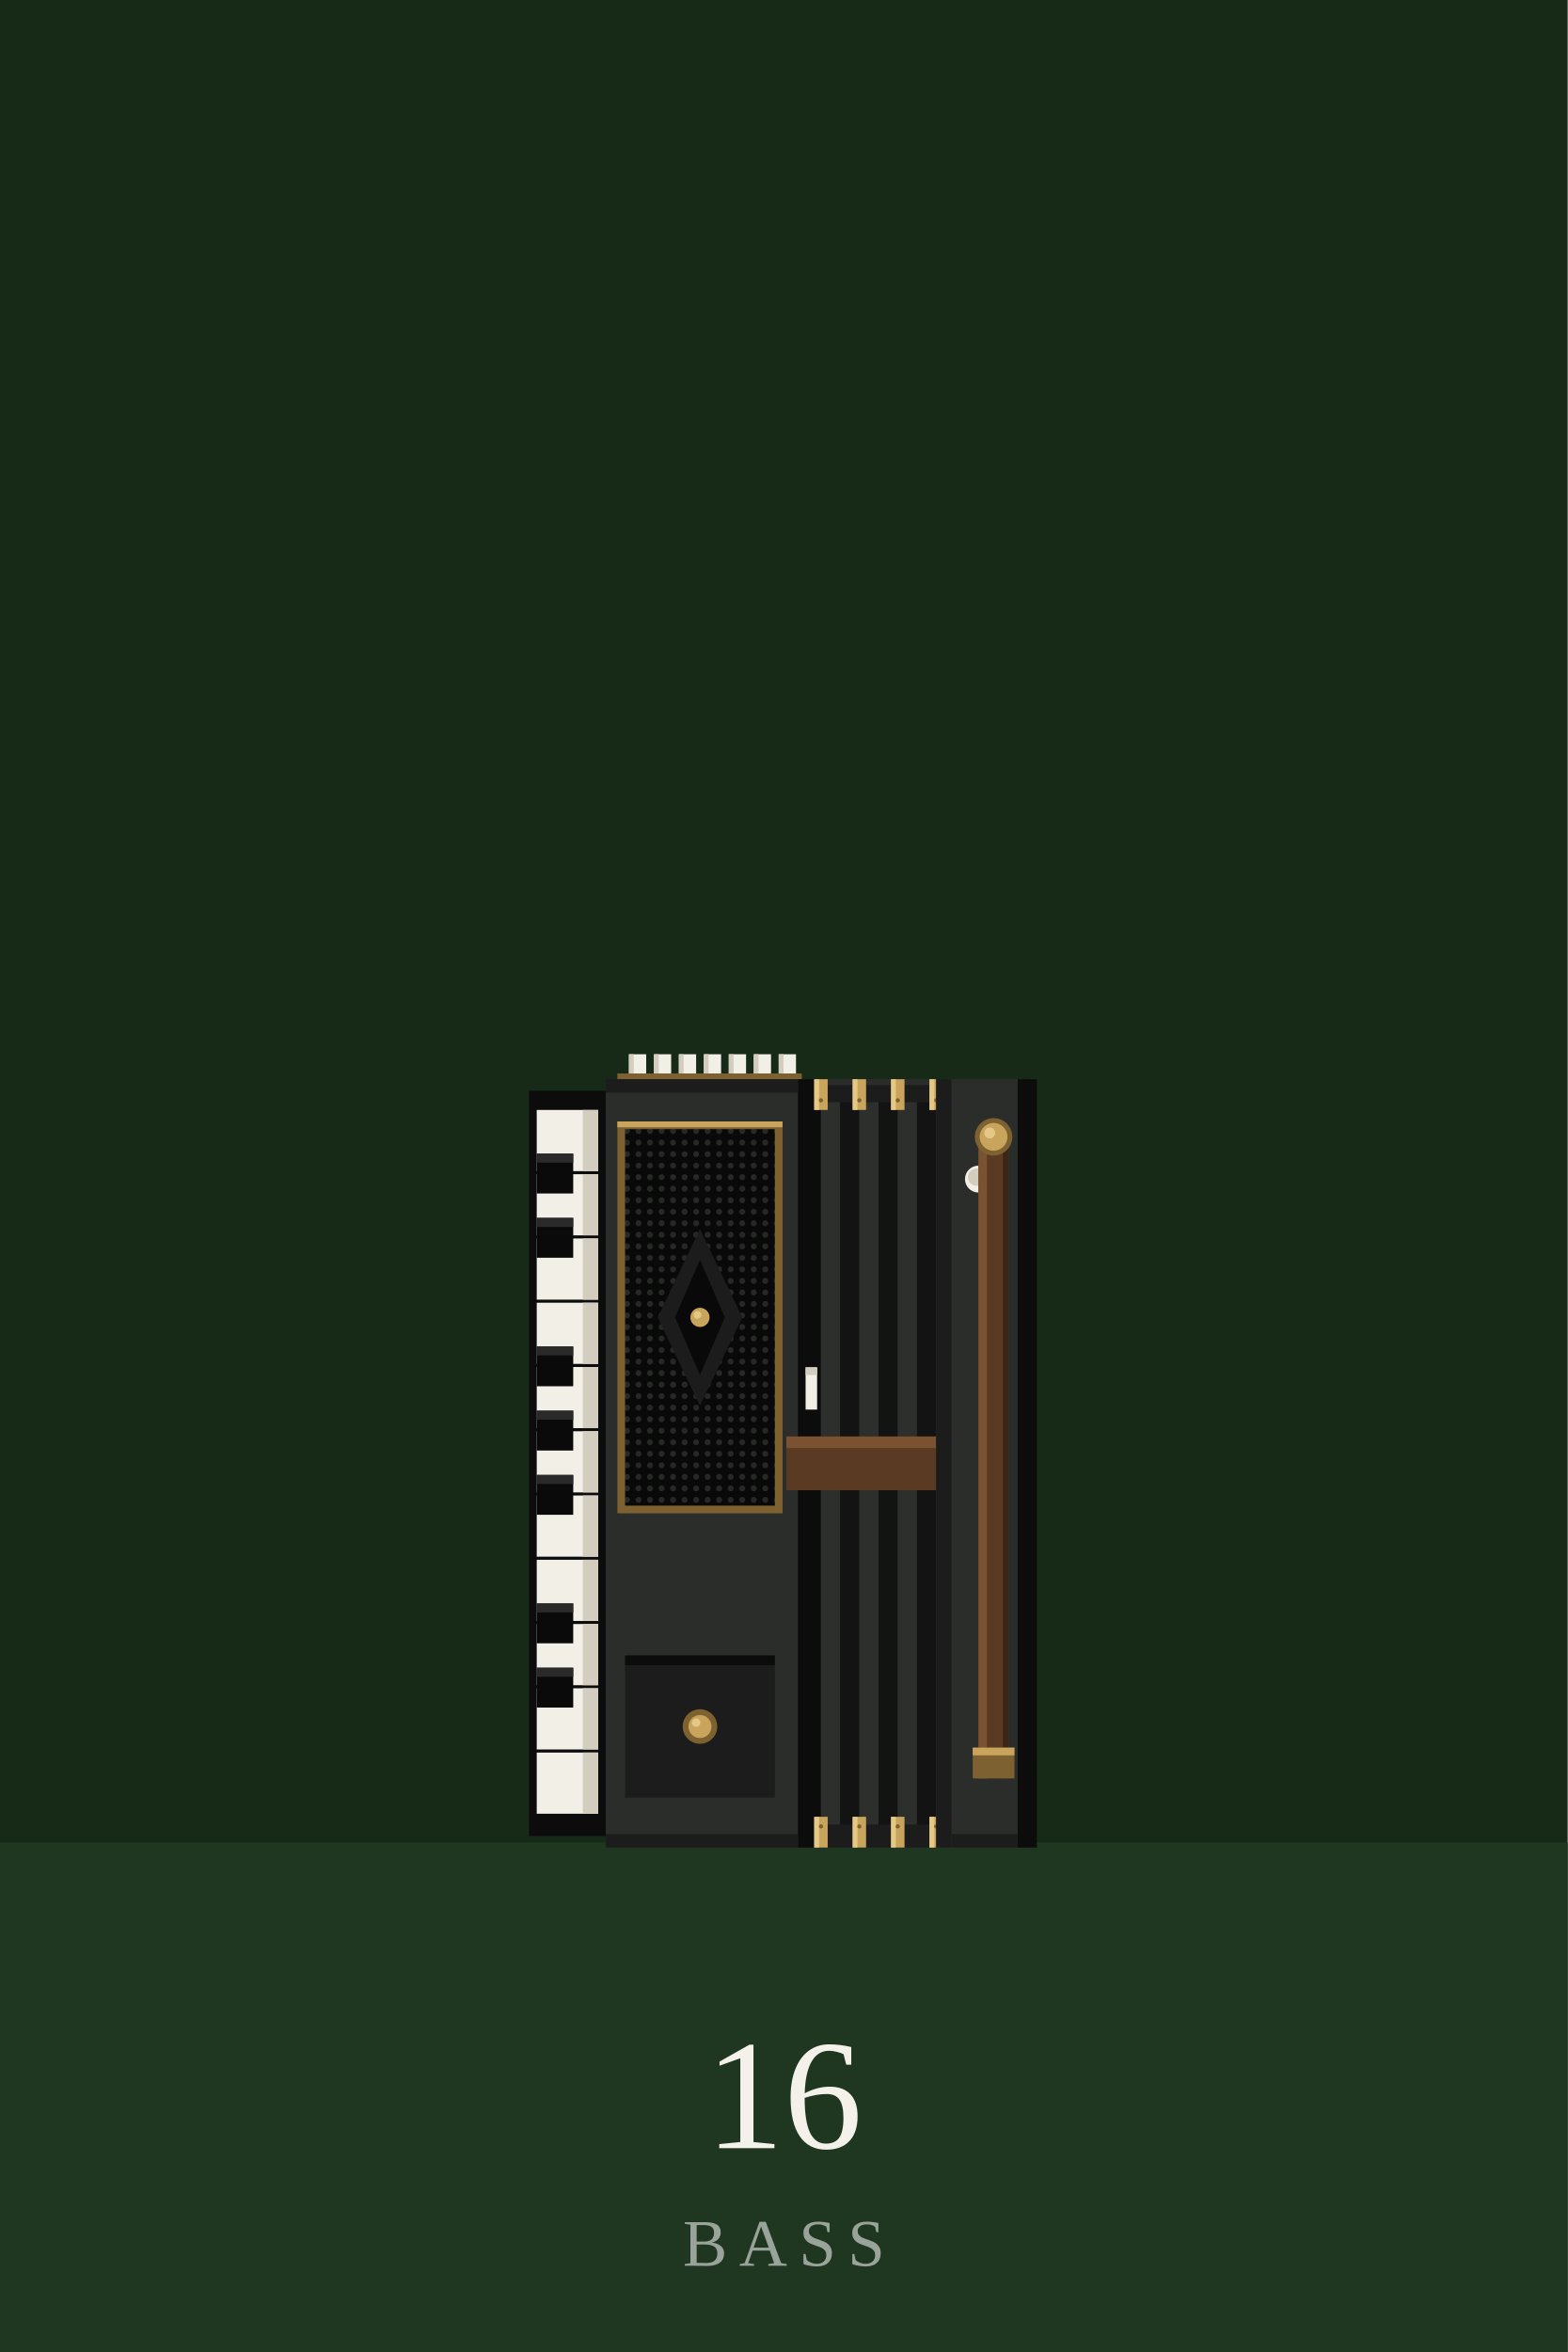
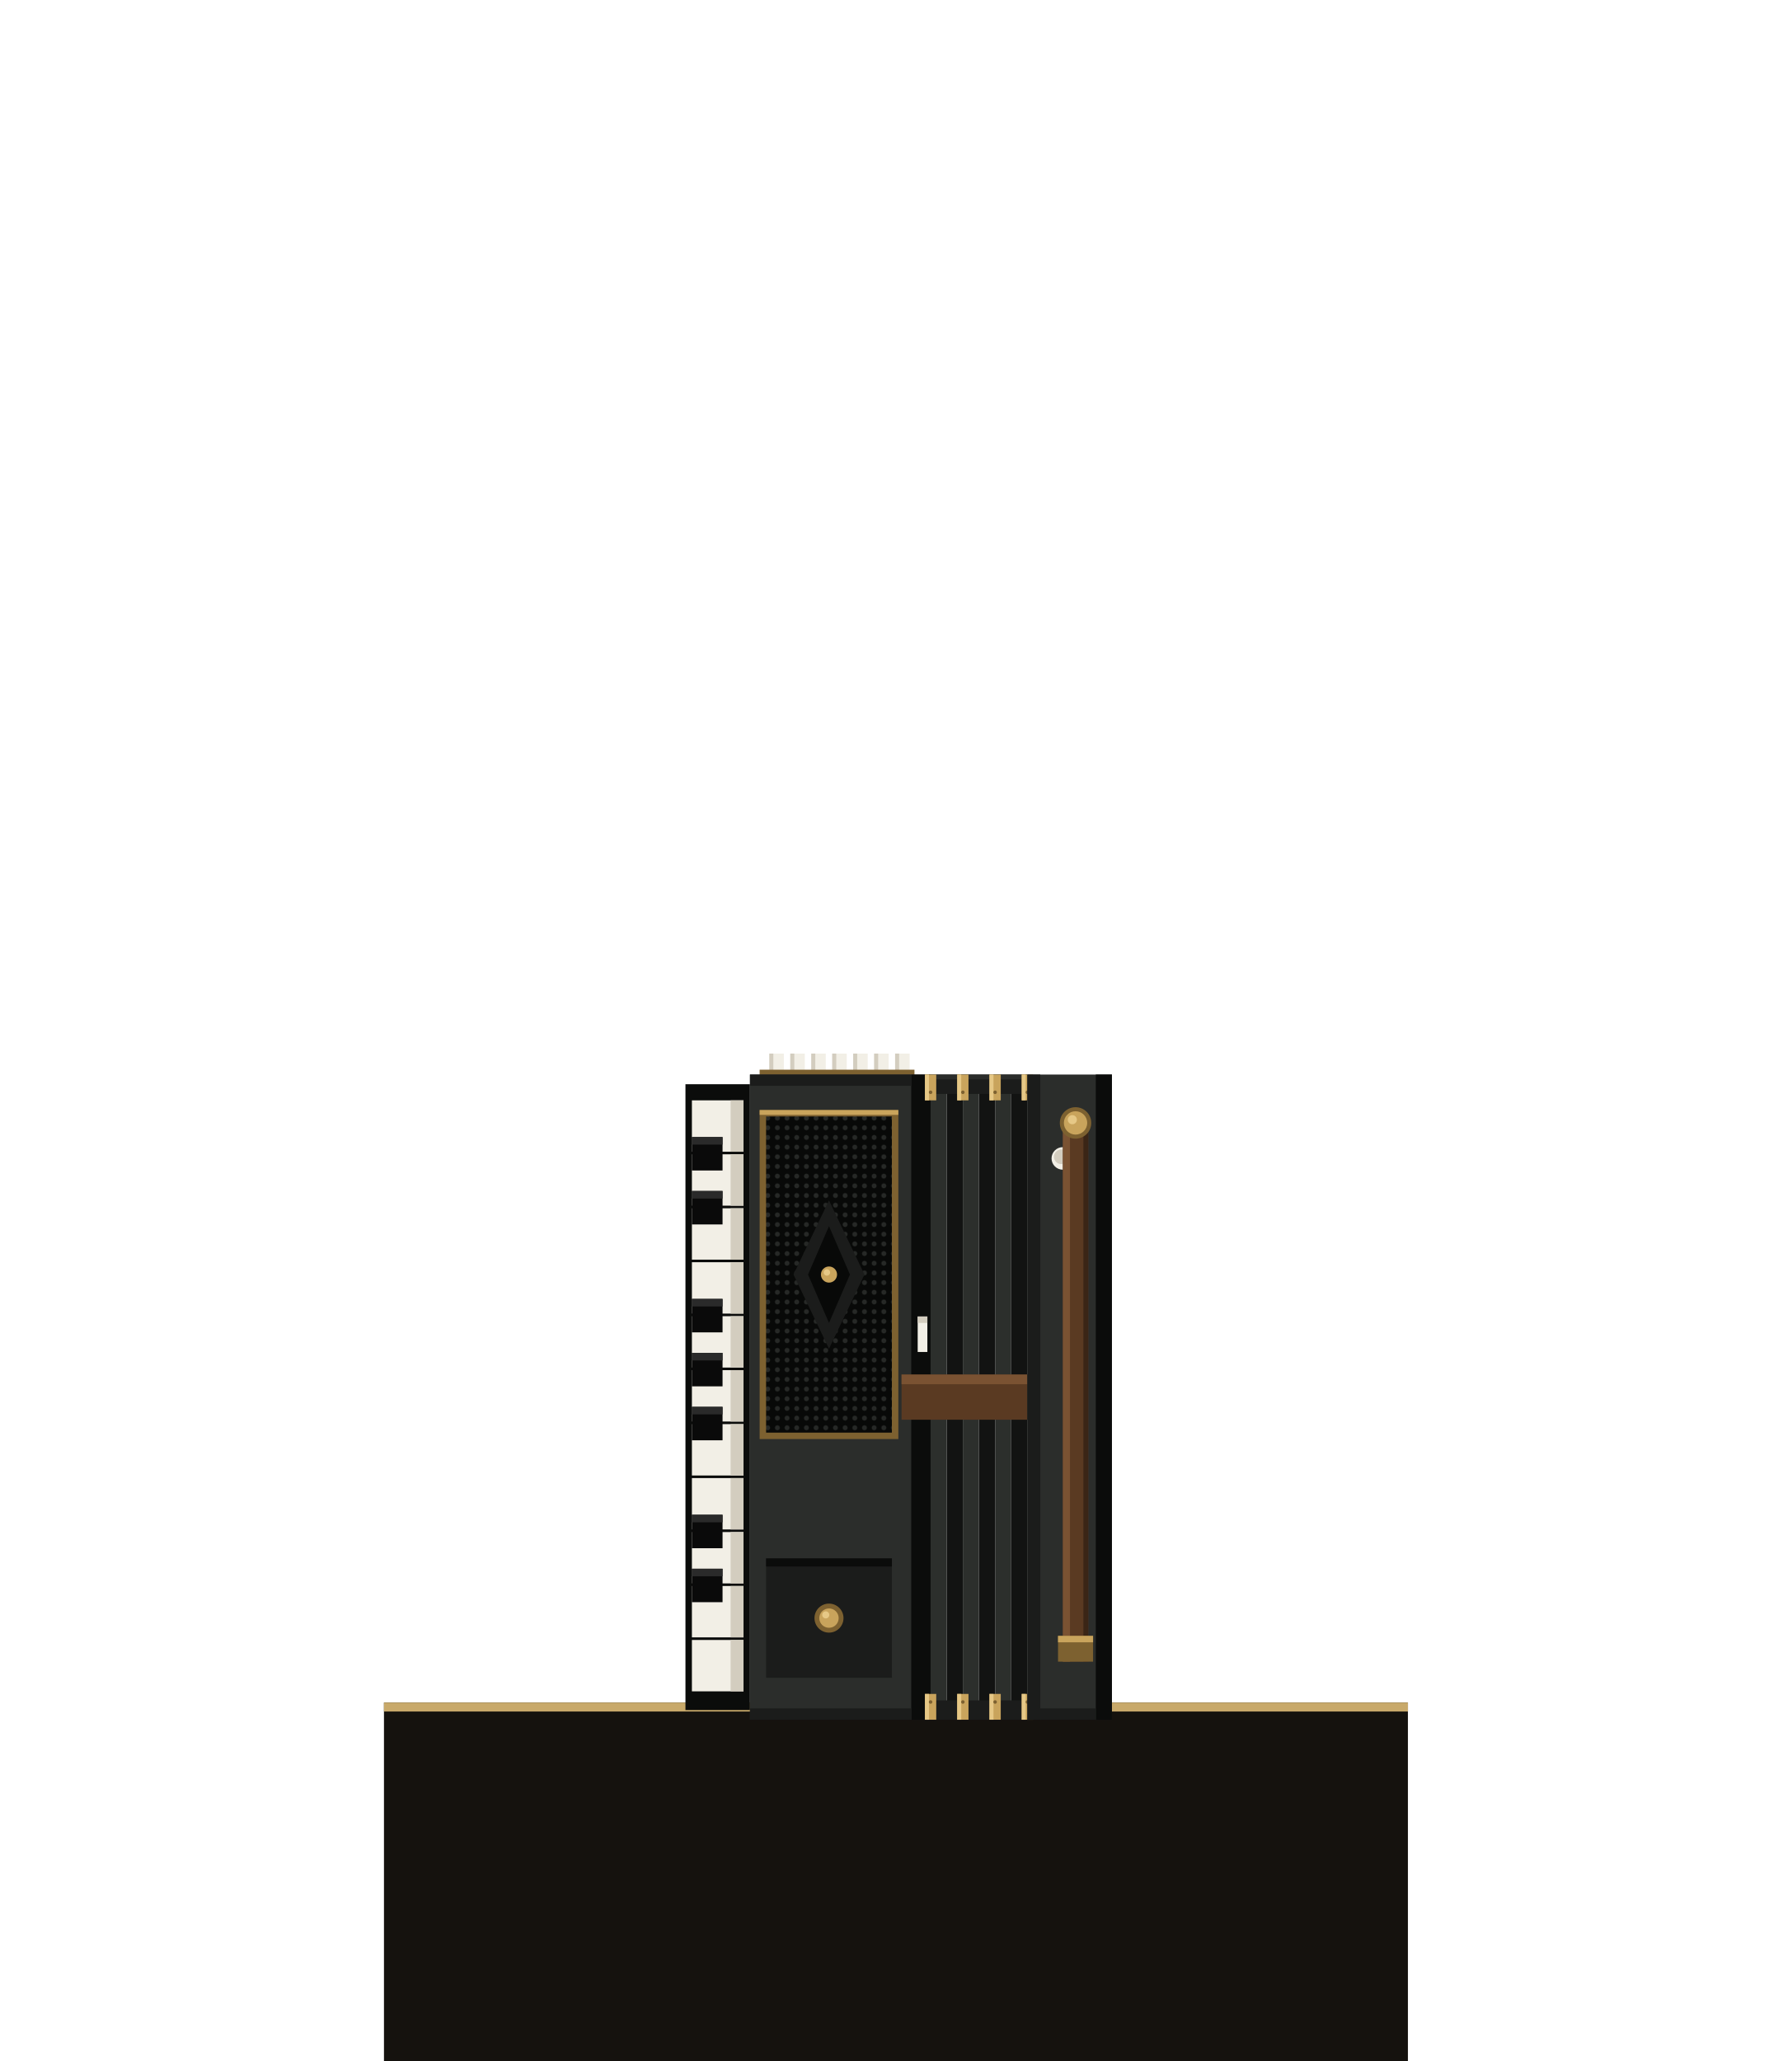
- <svg xmlns="http://www.w3.org/2000/svg" viewBox="0 0 400 600" width="400" height="600" role="img">
-   <rect x="0" y="0" width="400" height="600" fill="#162a17" />
-   <rect x="0" y="470" width="400" height="130" fill="#1f3720" />
-   <g transform="translate(134.99 275.31) scale(0.49)">
+ <svg xmlns="http://www.w3.org/2000/svg" viewBox="0 140 400 460" width="400" height="460" role="img">
+   <rect x="85.71" y="520" width="228.57" height="80" fill="#15120e" />
+   <rect x="85.71" y="520" width="228.57" height="2" fill="#c8a96a" />
+   <g transform="translate(153.01 379.83) scale(0.36)">
    <defs>
-       <pattern id="a8h" width="6" height="6" patternUnits="userSpaceOnUse">
+       <pattern id="a5h" width="6" height="6" patternUnits="userSpaceOnUse">
        <rect width="6" height="6" fill="#080908" />
        <circle cx="3" cy="3" r="1.55" fill="#262826" />
      </pattern>
    </defs>
    <rect x="52" y="-13" width="9" height="13" fill="#f2efe6" />
    <rect x="52" y="-13" width="2.5" height="13" fill="#d3cdbf" />
    <rect x="65" y="-13" width="9" height="13" fill="#f2efe6" />
    <rect x="65" y="-13" width="2.5" height="13" fill="#d3cdbf" />
    <rect x="78" y="-13" width="9" height="13" fill="#f2efe6" />
    <rect x="78" y="-13" width="2.5" height="13" fill="#d3cdbf" />
    <rect x="91" y="-13" width="9" height="13" fill="#f2efe6" />
    <rect x="91" y="-13" width="2.5" height="13" fill="#d3cdbf" />
    <rect x="104" y="-13" width="9" height="13" fill="#f2efe6" />
    <rect x="104" y="-13" width="2.5" height="13" fill="#d3cdbf" />
    <rect x="117" y="-13" width="9" height="13" fill="#f2efe6" />
    <rect x="117" y="-13" width="2.5" height="13" fill="#d3cdbf" />
    <rect x="130" y="-13" width="9" height="13" fill="#f2efe6" />
    <rect x="130" y="-13" width="2.5" height="13" fill="#d3cdbf" />
    <rect x="46" y="-3" width="96" height="4" fill="#7d6130" />
    <rect x="0" y="6" width="40" height="388" fill="#0b0c0b" />
    <rect x="4" y="16" width="32" height="31.85" fill="#f2efe6" />
    <rect x="28" y="16" width="8" height="31.85" fill="#d3cdbf" />
    <rect x="4" y="49.45" width="32" height="31.85" fill="#f2efe6" />
    <rect x="28" y="49.45" width="8" height="31.85" fill="#d3cdbf" />
    <rect x="4" y="82.91" width="32" height="31.85" fill="#f2efe6" />
    <rect x="28" y="82.91" width="8" height="31.85" fill="#d3cdbf" />
    <rect x="4" y="116.36" width="32" height="31.85" fill="#f2efe6" />
    <rect x="28" y="116.36" width="8" height="31.85" fill="#d3cdbf" />
    <rect x="4" y="149.82" width="32" height="31.85" fill="#f2efe6" />
    <rect x="28" y="149.82" width="8" height="31.85" fill="#d3cdbf" />
    <rect x="4" y="183.27" width="32" height="31.85" fill="#f2efe6" />
    <rect x="28" y="183.27" width="8" height="31.85" fill="#d3cdbf" />
    <rect x="4" y="216.73" width="32" height="31.85" fill="#f2efe6" />
    <rect x="28" y="216.73" width="8" height="31.85" fill="#d3cdbf" />
    <rect x="4" y="250.18" width="32" height="31.85" fill="#f2efe6" />
    <rect x="28" y="250.18" width="8" height="31.85" fill="#d3cdbf" />
    <rect x="4" y="283.64" width="32" height="31.85" fill="#f2efe6" />
    <rect x="28" y="283.64" width="8" height="31.85" fill="#d3cdbf" />
    <rect x="4" y="317.09" width="32" height="31.85" fill="#f2efe6" />
    <rect x="28" y="317.09" width="8" height="31.85" fill="#d3cdbf" />
    <rect x="4" y="350.55" width="32" height="31.85" fill="#f2efe6" />
    <rect x="28" y="350.55" width="8" height="31.85" fill="#d3cdbf" />
    <rect x="4" y="38.75" width="19" height="20.74" fill="#0a0a0a" />
    <rect x="4" y="38.75" width="19" height="4.68" fill="#2a2a2a" />
    <rect x="4" y="72.2" width="19" height="20.74" fill="#0a0a0a" />
    <rect x="4" y="72.2" width="19" height="4.68" fill="#2a2a2a" />
    <rect x="4" y="139.11" width="19" height="20.74" fill="#0a0a0a" />
    <rect x="4" y="139.11" width="19" height="4.68" fill="#2a2a2a" />
    <rect x="4" y="172.57" width="19" height="20.74" fill="#0a0a0a" />
    <rect x="4" y="172.57" width="19" height="4.68" fill="#2a2a2a" />
    <rect x="4" y="206.02" width="19" height="20.74" fill="#0a0a0a" />
    <rect x="4" y="206.02" width="19" height="4.68" fill="#2a2a2a" />
    <rect x="4" y="272.93" width="19" height="20.74" fill="#0a0a0a" />
    <rect x="4" y="272.93" width="19" height="4.68" fill="#2a2a2a" />
    <rect x="4" y="306.39" width="19" height="20.74" fill="#0a0a0a" />
    <rect x="4" y="306.39" width="19" height="4.68" fill="#2a2a2a" />
    <rect x="40" y="0" width="112" height="400" fill="#2b2d2b" />
    <rect x="140" y="0" width="12" height="400" fill="#0b0c0b" />
    <rect x="40" y="0" width="100" height="7" fill="#1b1c1b" />
    <rect x="40" y="393" width="100" height="7" fill="#1b1c1b" />
    <rect x="46" y="22" width="86" height="204" fill="#7d6130" />
    <rect x="46" y="22" width="86" height="3" fill="#c9a45c" />
-     <rect x="50" y="26" width="78" height="196" fill="url(#a8h)" />
+     <rect x="50" y="26" width="78" height="196" fill="url(#a5h)" />
    <path d="M89 78 L111 124 L89 170 L67 124 Z" fill="#1b1c1b" />
    <path d="M89 94 L102 124 L89 154 L76 124 Z" fill="#080908" />
    <circle cx="89" cy="124" r="5" fill="#c9a45c" />
    <circle cx="87.7" cy="122.7" r="2" fill="#e6c886" />
    <rect x="50" y="300" width="78" height="74" fill="#1b1c1b" />
    <rect x="50" y="300" width="78" height="5" fill="#0b0c0b" />
    <circle cx="89" cy="337" r="9" fill="#7d6130" />
    <circle cx="89" cy="337" r="6" fill="#c9a45c" />
    <circle cx="87" cy="335" r="2.2" fill="#e6c886" />
    <rect x="144" y="150" width="6" height="22" fill="#f2efe6" />
    <rect x="144" y="150" width="6" height="4" fill="#d3cdbf" />
    <rect x="152" y="10" width="10" height="380" fill="#2c2f2c" />
    <rect x="162" y="10" width="10" height="380" fill="#121312" />
    <rect x="172" y="10" width="10" height="380" fill="#2c2f2c" />
    <rect x="182" y="10" width="10" height="380" fill="#121312" />
    <rect x="192" y="10" width="10" height="380" fill="#2c2f2c" />
    <rect x="202" y="10" width="10" height="380" fill="#121312" />
    <rect x="152" y="0" width="60" height="12" fill="#1b1c1b" />
    <rect x="152" y="388" width="60" height="12" fill="#1b1c1b" />
    <rect x="152" y="0" width="60" height="3" fill="#2b2d2b" />
    <rect x="148.5" y="0" width="7" height="16" fill="#c9a45c" />
    <rect x="148.5" y="0" width="2.5" height="16" fill="#e6c886" />
    <rect x="148.5" y="384" width="7" height="16" fill="#c9a45c" />
    <rect x="148.5" y="384" width="2.5" height="16" fill="#e6c886" />
    <circle cx="152" cy="11" r="1.1" fill="#7d6130" />
    <circle cx="152" cy="389" r="1.1" fill="#7d6130" />
    <rect x="168.5" y="0" width="7" height="16" fill="#c9a45c" />
    <rect x="168.5" y="0" width="2.5" height="16" fill="#e6c886" />
    <rect x="168.5" y="384" width="7" height="16" fill="#c9a45c" />
    <rect x="168.5" y="384" width="2.5" height="16" fill="#e6c886" />
    <circle cx="172" cy="11" r="1.1" fill="#7d6130" />
    <circle cx="172" cy="389" r="1.1" fill="#7d6130" />
    <rect x="188.5" y="0" width="7" height="16" fill="#c9a45c" />
    <rect x="188.5" y="0" width="2.5" height="16" fill="#e6c886" />
    <rect x="188.5" y="384" width="7" height="16" fill="#c9a45c" />
    <rect x="188.5" y="384" width="2.5" height="16" fill="#e6c886" />
    <circle cx="192" cy="11" r="1.1" fill="#7d6130" />
    <circle cx="192" cy="389" r="1.1" fill="#7d6130" />
    <rect x="208.5" y="0" width="7" height="16" fill="#c9a45c" />
    <rect x="208.5" y="0" width="2.5" height="16" fill="#e6c886" />
    <rect x="208.5" y="384" width="7" height="16" fill="#c9a45c" />
    <rect x="208.5" y="384" width="2.5" height="16" fill="#e6c886" />
    <circle cx="212" cy="11" r="1.1" fill="#7d6130" />
    <circle cx="212" cy="389" r="1.1" fill="#7d6130" />
    <rect x="134" y="186" width="106" height="28" fill="#5a3a22" />
    <rect x="134" y="186" width="106" height="6" fill="#7a5232" />
    <circle cx="222" cy="200" r="7" fill="#c9a45c" />
    <circle cx="220" cy="198" r="2.5" fill="#e6c886" />
    <rect x="212" y="0" width="52.43" height="400" fill="#2b2d2b" />
    <rect x="212" y="0" width="8" height="400" fill="#1b1c1b" />
    <rect x="254.43" y="0" width="10" height="400" fill="#0b0c0b" />
    <rect x="220" y="393" width="34.43" height="7" fill="#1b1c1b" />
    <circle cx="234" cy="52" r="7" fill="#f2efe6" />
    <circle cx="233" cy="51" r="4.5" fill="#d3cdbf" />
    <rect x="234.02" y="34" width="15.73" height="330" fill="#5a3a22" />
    <rect x="234.02" y="34" width="4.4" height="330" fill="#7a5232" />
    <rect x="246.75" y="34" width="3" height="330" fill="#3a2516" />
    <circle cx="241.88" cy="30" r="9.75" fill="#7d6130" />
    <circle cx="241.88" cy="30" r="7.24" fill="#c9a45c" />
    <circle cx="239.88" cy="28" r="2.83" fill="#e6c886" />
    <rect x="231.02" y="348" width="21.73" height="16" fill="#7d6130" />
    <rect x="231.02" y="348" width="21.73" height="4" fill="#c9a45c" />
  </g>
-   <text x="200" y="548" text-anchor="middle" font-family="Georgia, 'Times New Roman', serif" font-size="40" fill="#f4f1ea">16</text>
-   <text x="200" y="578" text-anchor="middle" font-family="Georgia, 'Times New Roman', serif" font-size="17" letter-spacing="3" fill="#9aa39a">BASS</text>
</svg>
